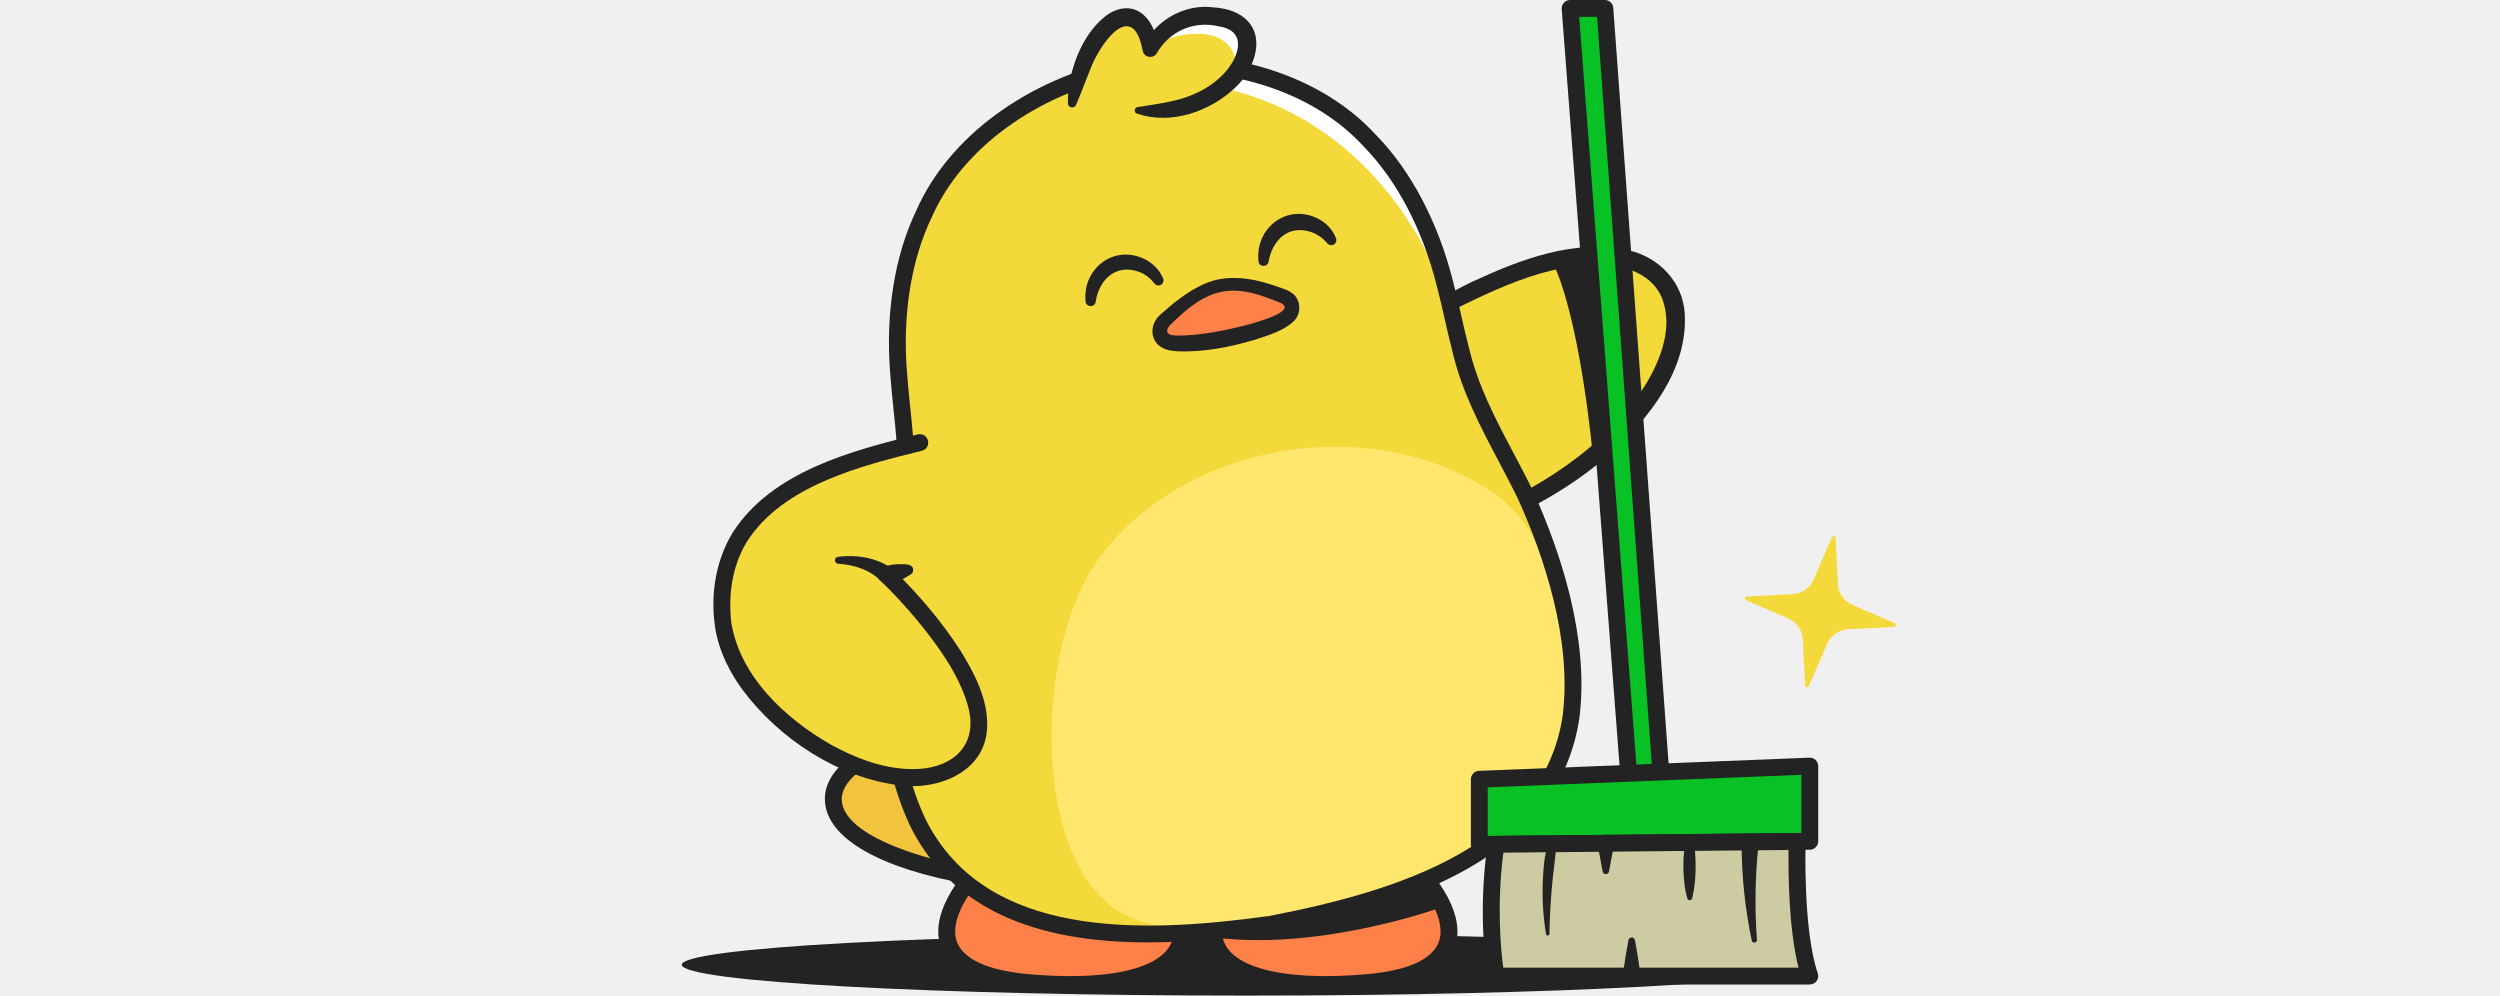
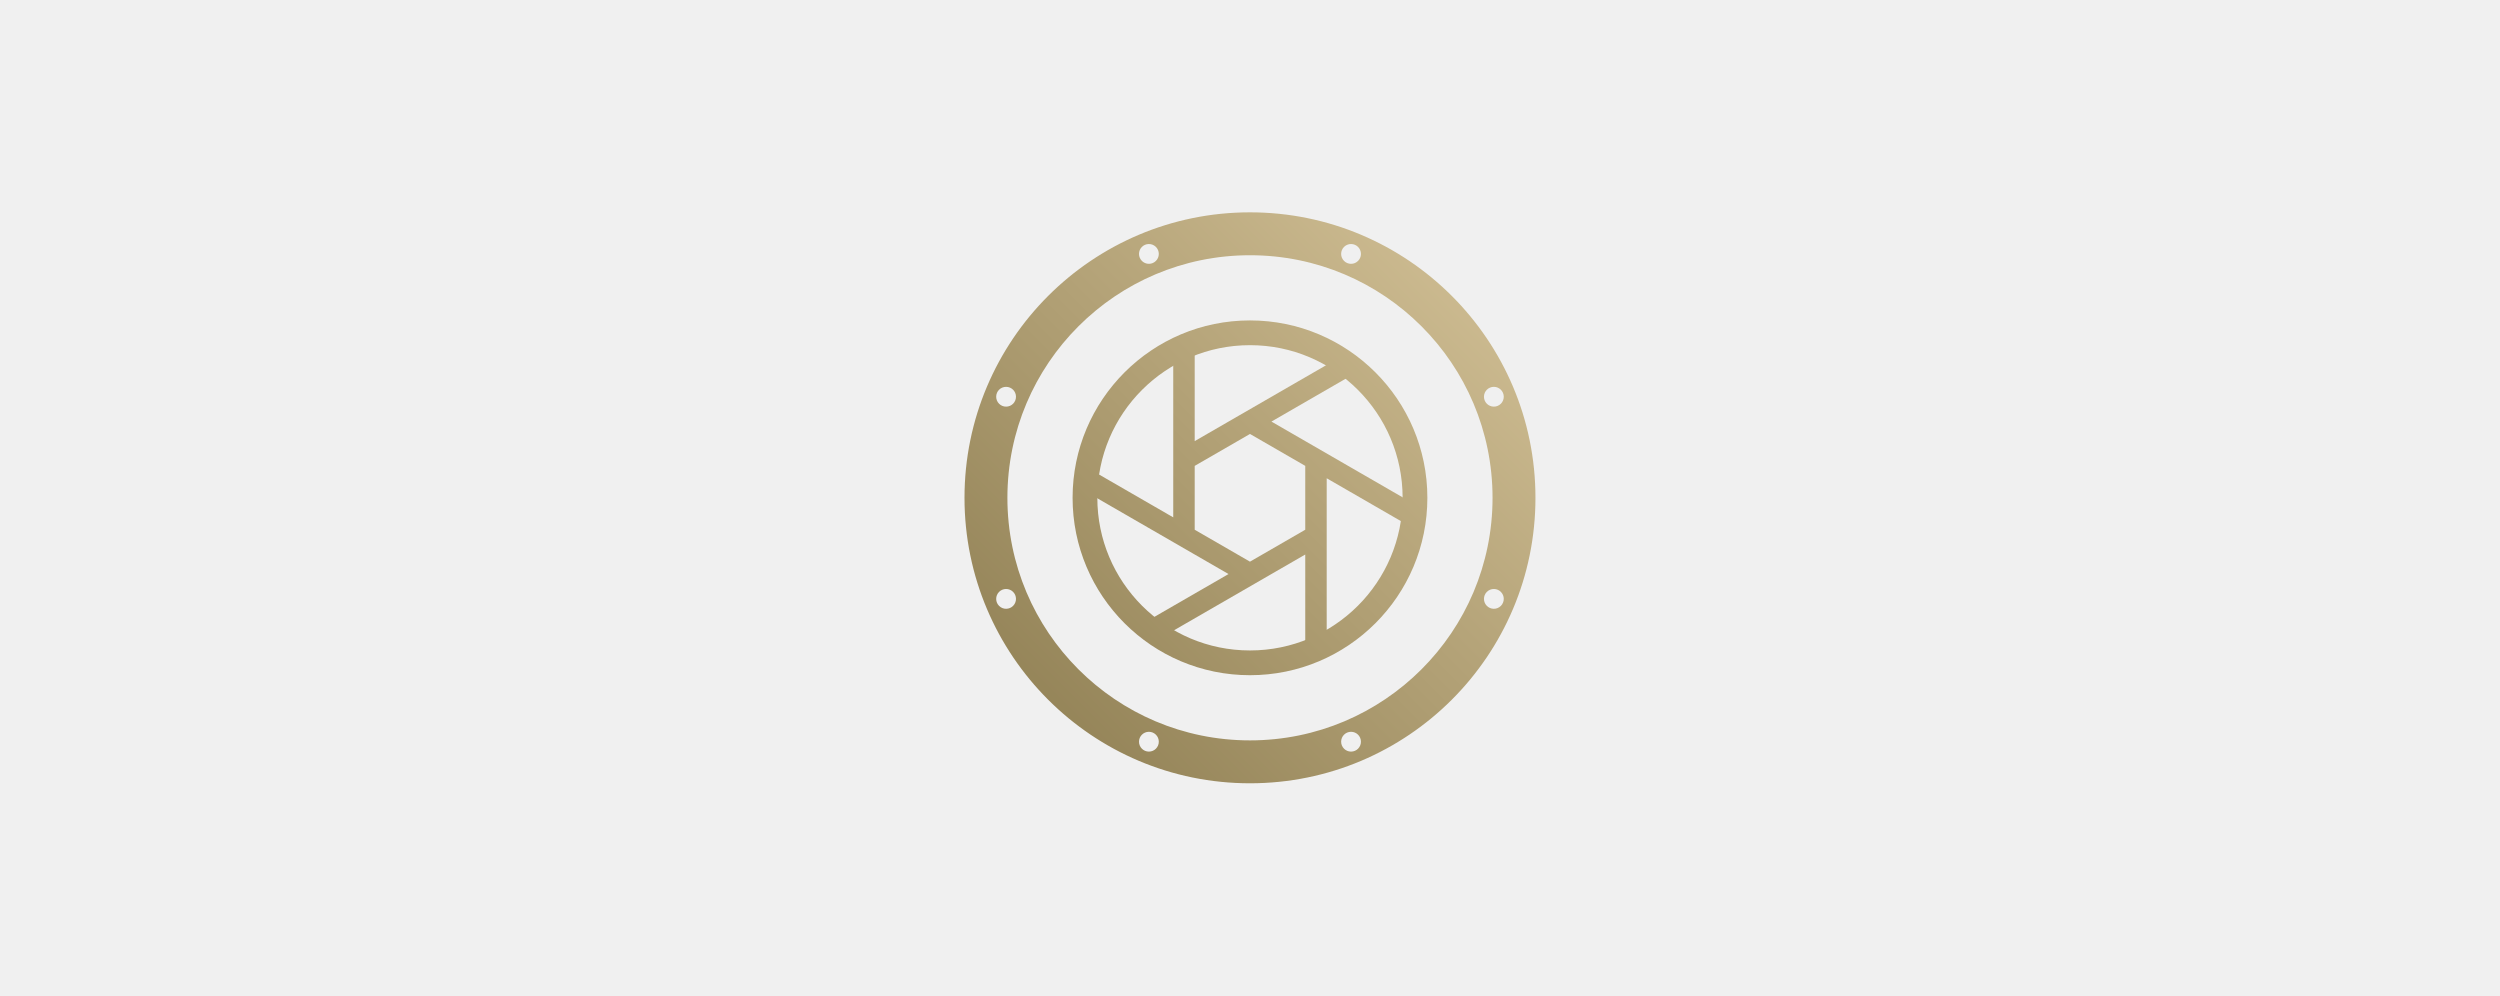
<svg xmlns="http://www.w3.org/2000/svg" width="335" height="133.41" viewBox="0 0 335 133.41" fill="none">
-   <g id="Frame 1597881573">
-     <g id="Group 1597882049">
-       <path id="Vector" d="M166.934 133.41C208.674 133.41 242.511 131.56 242.511 129.278C242.511 126.996 208.674 125.146 166.934 125.146C125.194 125.146 91.357 126.996 91.357 129.278C91.357 131.56 125.194 133.41 166.934 133.41Z" fill="#232323" />
-       <g id="Group">
-         <path id="Vector_2" d="M196.764 70.573C237.652 54.812 232.183 16.389 188.504 43.933Z" fill="#F4D93B" />
-         <path id="Vector_3" d="M196.389 69.598C205.778 65.768 215.13 60.109 220.613 51.371C222.614 48.006 224.185 43.806 222.726 39.986C221.155 36.147 216.594 35.244 212.814 35.497C204.084 36.039 196.628 40.911 188.756 44.33C188.287 44.542 187.849 43.888 188.255 43.535C190.929 41.169 194.004 39.335 197.21 37.786C203.682 34.783 211.012 31.929 218.278 33.546C222.297 34.485 225.454 37.737 225.752 41.937C226.24 49.524 220.947 56.108 215.65 60.891C210.248 65.606 203.827 69.051 197.147 71.549C195.865 71.991 195.133 70.144 196.398 69.602L196.389 69.598Z" fill="#232323" />
-       </g>
-       <g id="Group_2">
-         <path id="Vector_4" d="M121.97 98.83C105.717 104.042 108.86 113.675 130.167 117.401C151.474 121.126 121.97 98.83 121.97 98.83Z" fill="#F2C33D" />
-         <path id="Vector_5" d="M134.187 118.954C132.782 118.954 131.283 118.742 129.973 118.516C117.965 116.416 110.883 112.374 110.545 107.429C110.278 103.568 114.212 100.136 121.623 97.76C121.971 97.647 122.354 97.715 122.648 97.936C122.693 97.968 127.16 101.35 131.332 105.221C139.353 112.659 139.43 115.477 138.793 116.949C138.12 118.498 136.264 118.959 134.187 118.959V118.954ZM121.758 100.09C115.96 102.046 112.622 104.71 112.798 107.271C113.105 111.715 122.449 114.908 130.361 116.29C134.95 117.093 136.517 116.511 136.72 116.041C137.443 114.379 131.612 107.61 121.758 100.09Z" fill="#232323" />
-       </g>
-       <g id="Group_3">
-         <path id="Vector_6" d="M134.405 113.161C123.571 122.929 124.172 130.453 137.715 131.654C151.259 132.86 160.982 130.087 157.853 121.615C154.723 113.143 134.405 113.156 134.405 113.156V113.161Z" fill="#FF814A" />
-         <path id="Vector_7" d="M143.311 133.045C141.224 133.045 139.251 132.927 137.616 132.783C131.067 132.2 127.174 130.191 126.045 126.808C124.763 122.974 127.391 117.966 133.651 112.325C133.858 112.135 134.116 112.036 134.414 112.036C135.389 112.036 155.558 112.153 158.914 121.231C159.984 124.121 159.763 126.587 158.254 128.556C155.49 132.169 148.987 133.049 143.311 133.049V133.045ZM134.838 114.294C127.793 120.752 127.64 124.451 128.186 126.09C128.994 128.506 132.323 130.046 137.814 130.534C147.384 131.383 154.181 130.164 156.457 127.183C157.473 125.851 157.586 124.157 156.791 122.012C154.51 115.834 140.574 114.366 134.838 114.294Z" fill="#232323" />
-       </g>
-       <g id="Group_4">
-         <path id="Vector_8" d="M186.619 113.161C197.453 122.929 196.852 130.453 183.308 131.654C169.764 132.86 160.041 130.087 163.171 121.615C166.301 113.143 186.619 113.156 186.619 113.156V113.161Z" fill="#FF814A" />
-         <path id="Vector_9" d="M177.717 133.045C172.041 133.045 165.538 132.164 162.774 128.556C161.27 126.587 161.048 124.121 162.114 121.231C165.47 112.153 185.634 112.036 186.614 112.036H186.623C186.903 112.036 187.17 112.14 187.377 112.325C193.632 117.966 196.261 122.974 194.983 126.808C193.853 130.191 189.961 132.2 183.412 132.783C181.777 132.927 179.804 133.045 177.717 133.045ZM186.19 114.294C180.454 114.362 166.518 115.834 164.237 122.012C163.442 124.162 163.555 125.851 164.571 127.183C166.847 130.164 173.644 131.383 183.214 130.534C188.705 130.046 192.033 128.511 192.842 126.09C193.388 124.451 193.235 120.752 186.19 114.294Z" fill="#232323" />
-       </g>
-       <g id="Group_5">
-         <path id="Vector_10" d="M210.601 95.362C210.583 95.57 210.56 95.773 210.533 95.981C207.873 114.312 187.46 120.499 170.575 123.791V123.809L169.902 123.917V123.899C167.436 124.238 164.875 124.541 162.283 124.762C146.951 126.081 130.318 124.563 123.11 110.459C118.888 101.721 118.368 90.376 119.326 80.486C120.211 73.346 122.004 66.391 121.272 59.147V59.089C121.047 56.086 120.627 53.028 120.419 49.998C119.832 42.763 120.789 34.968 123.801 28.709C128.435 18.123 139.576 11.272 150.866 8.969V8.946C150.975 8.933 151.088 8.919 151.201 8.901L151.539 8.834V8.856C156.376 8.237 161.448 8.4 166.284 9.439C172.878 10.857 179.024 13.901 183.527 18.819C188.395 23.773 191.814 30.84 193.589 37.881C194.054 39.62 194.447 41.395 194.849 43.156C195.124 44.366 195.404 45.572 195.716 46.76L195.729 46.814C197.373 53.909 201.311 59.915 204.454 66.387C208.46 75.252 211.576 85.887 210.601 95.362Z" fill="#F4D93B" />
-         <path id="Vector_11" d="M194.848 43.156C191.935 32.484 182.849 16.037 163.714 11.751L166.284 9.439C172.877 10.857 179.023 13.9 183.526 18.819C188.394 23.773 191.813 30.84 193.588 37.881C194.053 39.62 194.446 41.395 194.848 43.156Z" fill="white" />
-         <path id="Vector_12" d="M210.6 95.362C210.582 95.57 210.56 95.773 210.533 95.981C207.873 114.311 187.46 120.499 170.574 123.791V123.809L169.901 123.917V123.899C167.435 124.238 164.875 124.54 162.283 124.762L155.91 124.021C137.742 122.942 137.747 88.041 147.09 75.067C158.439 59.305 183.495 55.051 199.825 65.849C208.541 71.612 209.661 83.828 210.6 95.362Z" fill="#FFE76E" />
-         <path id="Vector_13" d="M153.932 126.284C140.831 126.284 128.276 123.05 122.103 110.97C117.379 101.193 117.374 88.94 118.201 80.373C118.445 78.422 118.752 76.494 119.045 74.629C119.881 69.381 120.671 64.427 120.147 59.256L120.138 59.157C120.034 57.743 119.881 56.271 119.732 54.848C119.569 53.286 119.398 51.669 119.289 50.07C118.634 42.023 119.872 34.255 122.78 28.217C127.102 18.345 137.688 10.563 150.423 7.903C150.509 7.867 150.604 7.84 150.699 7.827L151.326 7.723C151.426 7.705 151.525 7.7 151.624 7.709C164.536 6.12 177.059 10.076 184.357 18.056C189.027 22.806 192.703 29.761 194.681 37.601C195.092 39.137 195.453 40.722 195.801 42.257C196.117 43.653 196.447 45.093 196.808 46.471L196.822 46.511C198.005 51.615 200.349 56.054 202.833 60.751C203.713 62.422 204.625 64.147 205.47 65.886C209.024 73.753 212.971 85.355 211.653 96.107C208.907 115.034 188.517 121.42 170.981 124.852C170.908 124.879 170.836 124.902 170.764 124.911L170.086 125.024C170.005 125.038 169.928 125.042 169.847 125.038C164.717 125.733 159.279 126.275 153.932 126.275V126.284ZM151.232 10.04C151.186 10.057 151.137 10.067 151.087 10.08C138.966 12.55 128.904 19.862 124.83 29.165C122.08 34.887 120.915 42.239 121.538 49.908C121.647 51.479 121.814 53.073 121.976 54.618C122.125 56.059 122.283 57.549 122.392 59.012V59.08C122.943 64.499 122.094 69.833 121.272 74.99C120.978 76.837 120.676 78.743 120.441 80.626C119.646 88.873 119.637 100.687 124.121 109.967C132.187 125.751 152.74 125.11 169.743 122.784C169.802 122.775 169.856 122.775 169.915 122.775L170.19 122.73C170.244 122.712 170.299 122.694 170.353 122.685C187.198 119.406 206.861 113.386 209.408 95.823C210.659 85.612 206.838 74.435 203.415 66.857C202.598 65.177 201.699 63.469 200.823 61.817C198.384 57.197 195.86 52.423 194.622 47.076V47.062C194.247 45.635 193.913 44.177 193.593 42.763C193.249 41.246 192.893 39.679 192.491 38.17C190.603 30.696 187.135 24.107 182.713 19.609C175.831 12.085 163.949 8.409 151.679 9.976C151.629 9.981 151.575 9.985 151.53 9.985L151.417 10.008C151.417 10.008 151.372 10.017 151.354 10.017L151.236 10.03L151.232 10.04Z" fill="#232323" />
-       </g>
-       <path id="Vector_14" d="M145.464 40.392C145.053 36.061 149.127 32.809 153.187 34.63C154.379 35.158 155.381 36.133 155.86 37.317C156 37.664 155.833 38.062 155.481 38.202C155.183 38.324 154.849 38.215 154.668 37.962C154.094 37.204 153.331 36.666 152.482 36.377C149.402 35.37 147.252 37.547 146.81 40.491C146.643 41.255 145.514 41.16 145.464 40.388V40.392Z" fill="#232323" />
-       <path id="Vector_15" d="M168.641 35.018C168.171 30.637 172.277 27.336 176.391 29.187C177.592 29.729 178.595 30.741 179.033 31.942C179.164 32.299 178.978 32.692 178.622 32.818C178.333 32.922 178.021 32.818 177.84 32.588C177.226 31.852 176.463 31.346 175.623 31.071C172.575 30.104 170.475 32.213 169.978 35.117C169.797 35.867 168.691 35.772 168.632 35.013L168.641 35.018Z" fill="#232323" />
-       <g id="Group_6">
-         <path id="Vector_16" d="M143.64 13.964C145.966 1.59 153.12 -1.066 154.127 6.607C154.127 6.607 156.949 0.65 164.125 2.452C171.297 4.254 164.961 16.037 152.392 14.79" fill="#F4D93B" />
-         <path id="Vector_17" d="M155.387 5.528C164.125 2.452 166.225 7.212 165.367 9.443C164.509 11.674 167.399 6.693 167.399 6.693L166.157 3.261L161.393 2.118L158.733 2.245L155.391 5.532L155.387 5.528Z" fill="white" />
-         <path id="Vector_18" d="M143.098 13.865C143.004 9.755 145.027 4.178 148.626 1.82C152.343 -0.397 154.98 2.904 155.147 6.476L153.196 6.169C153.404 5.731 153.598 5.424 153.851 5.04C155.608 2.407 158.783 0.754 161.958 0.93C163.47 1.021 165.033 1.233 166.329 2.091C169.924 4.498 168.118 9.303 165.589 11.679C162.174 14.948 156.927 16.787 152.347 15.224C151.914 15.075 151.977 14.42 152.424 14.352C153.91 14.108 155.31 13.928 156.678 13.63C159.361 13.115 161.976 11.95 163.877 9.99C165.986 7.872 167.309 4.132 163.33 3.536C160.034 2.741 156.778 4.123 155.062 7.045C154.623 7.962 153.237 7.736 153.111 6.738C151.747 -0.343 147.298 5.93 146.038 9.439C145.415 10.943 144.878 12.496 144.182 14.068C143.961 14.61 143.103 14.447 143.103 13.86L143.098 13.865Z" fill="#232323" />
-       </g>
-       <path id="Vector_19" d="M163.009 125.651C177.452 127.417 193.656 121.411 193.656 121.411L191.587 117.82L174.724 123.782L163.009 125.651Z" fill="#232323" />
-       <g id="Group_7">
-         <path id="Vector_20" d="M156.231 42.772C161.673 37.718 164.721 36.842 171.897 39.678C173.568 40.333 173.401 41.905 172.227 42.686C169.418 44.556 160.752 46.434 157.076 45.965C155.368 45.734 154.75 44.154 156.236 42.772H156.231Z" fill="#FF814A" />
-         <path id="Vector_21" d="M155.581 42.076C157.284 40.55 159.194 39.005 161.357 38.052C164.234 36.738 167.625 37.217 170.471 38.179C171.003 38.337 171.514 38.536 172.033 38.716C172.412 38.847 172.805 39.014 173.153 39.294C174.345 40.125 174.404 41.99 173.406 43.002C172.02 44.339 170.069 44.881 168.303 45.481C164.857 46.498 161.438 47.206 157.789 47.08C157.32 47.026 156.683 47.003 156.227 46.814C154.005 46.05 153.892 43.467 155.581 42.072V42.076ZM156.882 43.472C156.145 44.19 156.218 44.876 157.32 44.94L157.884 44.971C161.118 44.935 164.532 44.23 167.684 43.381C168.407 43.138 173.149 41.887 171.938 40.803C171.785 40.667 171.577 40.577 171.351 40.491C170.868 40.301 170.376 40.089 169.888 39.927C164.098 37.732 161.068 39.367 156.886 43.472H156.882Z" fill="#232323" />
-       </g>
-       <g id="Group_8">
-         <path id="Vector_22" d="M123.26 59.305C106.284 63.216 95.915 69.047 96.777 82.658C97.64 96.27 120.094 109.443 128.851 102.1C137.607 94.757 118.811 77.045 118.811 77.045L121.95 76.313" fill="#F4D93B" />
-         <path id="Vector_23" d="M123.512 60.407C115.311 62.426 104.901 65.068 100.096 72.569C98.096 75.812 97.54 79.84 98.019 83.593C99.274 90.765 105.258 96.301 111.355 99.792C115.194 101.883 119.583 103.486 123.991 102.954C128.688 102.281 131.05 98.979 129.636 94.346C128.345 90.101 125.536 86.307 122.704 82.879C121.232 81.136 119.66 79.429 118.039 77.862C117.574 77.587 117.42 76.986 117.7 76.521C117.867 76.2 118.26 76.083 118.558 75.943C119.059 75.717 119.592 75.649 120.134 75.613C120.839 75.631 122.474 75.36 122.361 76.498C122.329 76.674 122.23 76.823 122.094 76.927C121.173 77.564 120.175 78.056 119.069 78.142L119.588 76.223C123.007 79.569 126.082 83.128 128.683 87.152C130.58 90.227 132.45 93.75 132.278 97.557C131.98 103.45 125.707 105.934 120.554 105.23C112.317 104.232 104.323 98.957 99.433 92.345C97.834 90.141 96.533 87.581 95.96 84.844C95.093 80.292 95.738 75.387 98.172 71.382C103.398 63.194 114.132 60.38 123.007 58.203C124.465 57.914 124.962 60.028 123.512 60.403V60.407Z" fill="#232323" />
-       </g>
-       <g id="Group_9">
-         <path id="Vector_24" d="M210.392 1.129L218.417 106.083H222.739L215.057 1.129H210.392Z" fill="#08C225" />
-         <path id="Vector_25" d="M222.739 107.212H218.417C217.825 107.212 217.338 106.756 217.293 106.169L209.267 1.215C209.245 0.903 209.353 0.592 209.566 0.361C209.778 0.131 210.08 0 210.392 0H215.053C215.644 0 216.136 0.456 216.177 1.048L223.864 106.002C223.886 106.314 223.778 106.625 223.565 106.851C223.353 107.081 223.051 107.212 222.739 107.212ZM219.465 104.954H221.529L214.005 2.258H211.611L219.465 104.954Z" fill="#232323" />
-       </g>
-       <g id="Group_10">
-         <path id="Vector_26" d="M198.226 104.421V113.16L242.511 112.735V102.655L198.226 104.421Z" fill="#08C225" />
-         <path id="Vector_27" d="M198.226 114.289C197.928 114.289 197.643 114.172 197.431 113.964C197.219 113.752 197.097 113.463 197.097 113.16V104.421C197.097 103.816 197.575 103.319 198.181 103.292L242.465 101.527C242.773 101.513 243.071 101.626 243.292 101.843C243.513 102.055 243.64 102.349 243.64 102.656V112.736C243.64 113.354 243.143 113.86 242.52 113.865L198.235 114.289H198.226ZM199.355 105.505V112.017L241.382 111.616V103.825L199.355 105.501V105.505Z" fill="#232323" />
-       </g>
-       <g id="Group_11">
-         <path id="Vector_28" d="M200.466 113.137C199.026 122.978 200.466 130.8 200.466 130.8H242.511C240.407 124.622 240.822 112.749 240.822 112.749L200.466 113.137Z" fill="#CCCBA2" />
-         <path id="Vector_29" d="M242.511 131.929H200.466C199.92 131.929 199.455 131.541 199.355 131.003C199.297 130.678 197.897 122.883 199.351 112.975C199.432 112.424 199.902 112.013 200.457 112.008L240.813 111.62H240.822C241.125 111.62 241.418 111.742 241.631 111.959C241.847 112.18 241.96 112.478 241.951 112.785C241.951 112.903 241.567 124.523 243.582 130.43C243.699 130.773 243.645 131.157 243.432 131.45C243.22 131.748 242.877 131.92 242.516 131.92L242.511 131.929ZM201.433 129.671H241.003C239.662 124.401 239.625 116.8 239.666 113.892L201.451 114.257C200.525 121.443 201.135 127.444 201.437 129.671H201.433Z" fill="#232323" />
-       </g>
-       <g id="Group_12">
-         <path id="Vector_30" d="M208.067 112.754C206.816 118.95 207.394 125.146 207.394 125.146Z" fill="#6B6B6B" />
-         <path id="Vector_31" d="M208.541 112.849C208.482 114.913 208.099 116.904 207.945 118.959C207.769 121.009 207.661 123.073 207.624 125.132C207.624 125.403 207.209 125.44 207.168 125.169C206.644 122.057 206.586 118.887 206.897 115.748C207.01 114.7 207.232 113.662 207.597 112.659C207.692 112.406 207.972 112.275 208.225 112.37C208.428 112.447 208.555 112.645 208.546 112.849H208.541Z" fill="#232323" />
-       </g>
-       <path id="Vector_32" d="M217.514 130.8C217.42 130.452 217.573 129.947 217.609 129.594C217.785 128.42 217.989 127.138 218.21 125.977C218.255 125.738 218.485 125.579 218.725 125.625C218.91 125.661 219.045 125.805 219.077 125.977C219.231 126.781 219.366 127.585 219.497 128.388L219.682 129.594C219.718 129.947 219.867 130.452 219.777 130.8C219.484 131.956 217.804 131.938 217.519 130.8H217.514Z" fill="#232323" />
-       <g id="Group_13">
-         <path id="Vector_33" d="M234.509 113.16C234.125 119.912 235.087 125.977 235.087 125.977Z" fill="#6B6B6B" />
-         <path id="Vector_34" d="M235.633 113.224C235.186 117.433 235.118 121.705 235.43 125.932C235.466 126.356 234.82 126.456 234.734 126.031C233.849 121.768 233.38 117.46 233.375 113.097C233.375 112.474 233.876 111.964 234.504 111.964C235.177 111.955 235.714 112.56 235.633 113.228V113.224Z" fill="#232323" />
-       </g>
-       <g id="Group_14">
-         <path id="Vector_35" d="M226.43 113.16C226.335 116.448 226.43 120.391 226.43 120.391Z" fill="#6B6B6B" />
-         <path id="Vector_36" d="M227.057 113.178C227.297 115.577 227.306 118.02 226.755 120.382C226.705 120.562 226.524 120.671 226.344 120.621C226.231 120.589 226.145 120.499 226.109 120.395C225.919 119.795 225.815 119.189 225.729 118.589C225.522 116.778 225.495 114.944 225.806 113.138C225.874 112.795 226.204 112.569 226.547 112.637C226.822 112.691 227.021 112.912 227.057 113.174V113.178Z" fill="#232323" />
-       </g>
-       <path id="Vector_37" d="M216.277 113.16L215.608 116.773C215.527 117.242 214.827 117.238 214.75 116.773L214.082 113.16C213.87 111.417 216.489 111.417 216.277 113.16Z" fill="#232323" />
-       <path id="Vector_38" d="M207.628 34.259C211.733 41.77 213.449 61.157 213.449 61.157L214.854 59.518L212.921 34.259H207.624H207.628Z" fill="#232323" />
-       <g id="Group_15">
-         <path id="Vector_39" d="M118.811 77.04C116.115 74.76 112.313 75.085 112.313 75.085Z" fill="#6B6B6B" />
-         <path id="Vector_40" d="M118.084 77.903C116.639 76.372 114.422 75.672 112.353 75.546C112.087 75.546 111.866 75.329 111.879 75.058C111.888 74.832 112.06 74.651 112.277 74.62C112.909 74.529 113.5 74.502 114.119 74.516C116.034 74.552 117.94 75.076 119.543 76.178C120.938 77.167 119.299 79.113 118.084 77.903Z" fill="#232323" />
-       </g>
-     </g>
-     <path id="Vector_41" d="M246.277 78.228L245.964 72.091C245.951 71.816 245.574 71.748 245.466 72.001L243.03 77.642C242.537 78.787 241.437 79.553 240.193 79.616L234.067 79.933C233.792 79.949 233.724 80.324 233.977 80.433L239.607 82.869C240.75 83.362 241.514 84.464 241.576 85.709L241.889 91.845C241.905 92.121 242.279 92.188 242.388 91.935L244.823 86.294C245.317 85.149 246.417 84.384 247.66 84.32L253.787 84.003C254.062 83.987 254.129 83.612 253.877 83.504L248.246 81.067C247.103 80.574 246.34 79.473 246.277 78.228Z" fill="#F4D93B" />
+   <g transform="translate(110.89 10.10) scale(0.11056)">
+     <defs>
+       <linearGradient id="pvg" x1="160" y1="864" x2="864" y2="160" gradientUnits="userSpaceOnUse">
+         <stop offset="0" stop-color="#8a7a4e" />
+         <stop offset="1" stop-color="#d6c49a" />
+       </linearGradient>
+       <clipPath id="lens">
+         <circle cx="512" cy="512" r="200" />
+       </clipPath>
+     </defs>
+     <path fill="url(#pvg)" fill-rule="evenodd" d="M166.0 512.0a346 346 0 1 0 692 0a346 346 0 1 0 -692 0ZM218.0 512.0a294 294 0 1 0 588 0a294 294 0 1 0 -588 0ZM795.6 634.5a12 12 0 1 0 24 0a12 12 0 1 0 -24 0ZM622.5 807.6a12 12 0 1 0 24 0a12 12 0 1 0 -24 0ZM377.5 807.6a12 12 0 1 0 24 0a12 12 0 1 0 -24 0ZM204.4 634.5a12 12 0 1 0 24 0a12 12 0 1 0 -24 0ZM204.4 389.5a12 12 0 1 0 24 0a12 12 0 1 0 -24 0ZM377.5 216.4a12 12 0 1 0 24 0a12 12 0 1 0 -24 0ZM622.5 216.4a12 12 0 1 0 24 0a12 12 0 1 0 -24 0ZM795.6 389.5a12 12 0 1 0 24 0a12 12 0 1 0 -24 0Z" />
+     <circle cx="512" cy="512" r="200" fill="none" stroke="url(#pvg)" stroke-width="30" />
+     <path clip-path="url(#lens)" fill="none" stroke="url(#pvg)" stroke-width="26" d="M592.0 465.8 L592.0 812.0 M592.0 558.2 L292.2 731.3 M512.0 604.4 L212.2 431.3 M432.0 558.2 L432.0 212.0 M432.0 465.8 L731.8 292.7 M512.0 419.6 L811.8 592.7" />
  </g>
</svg>
